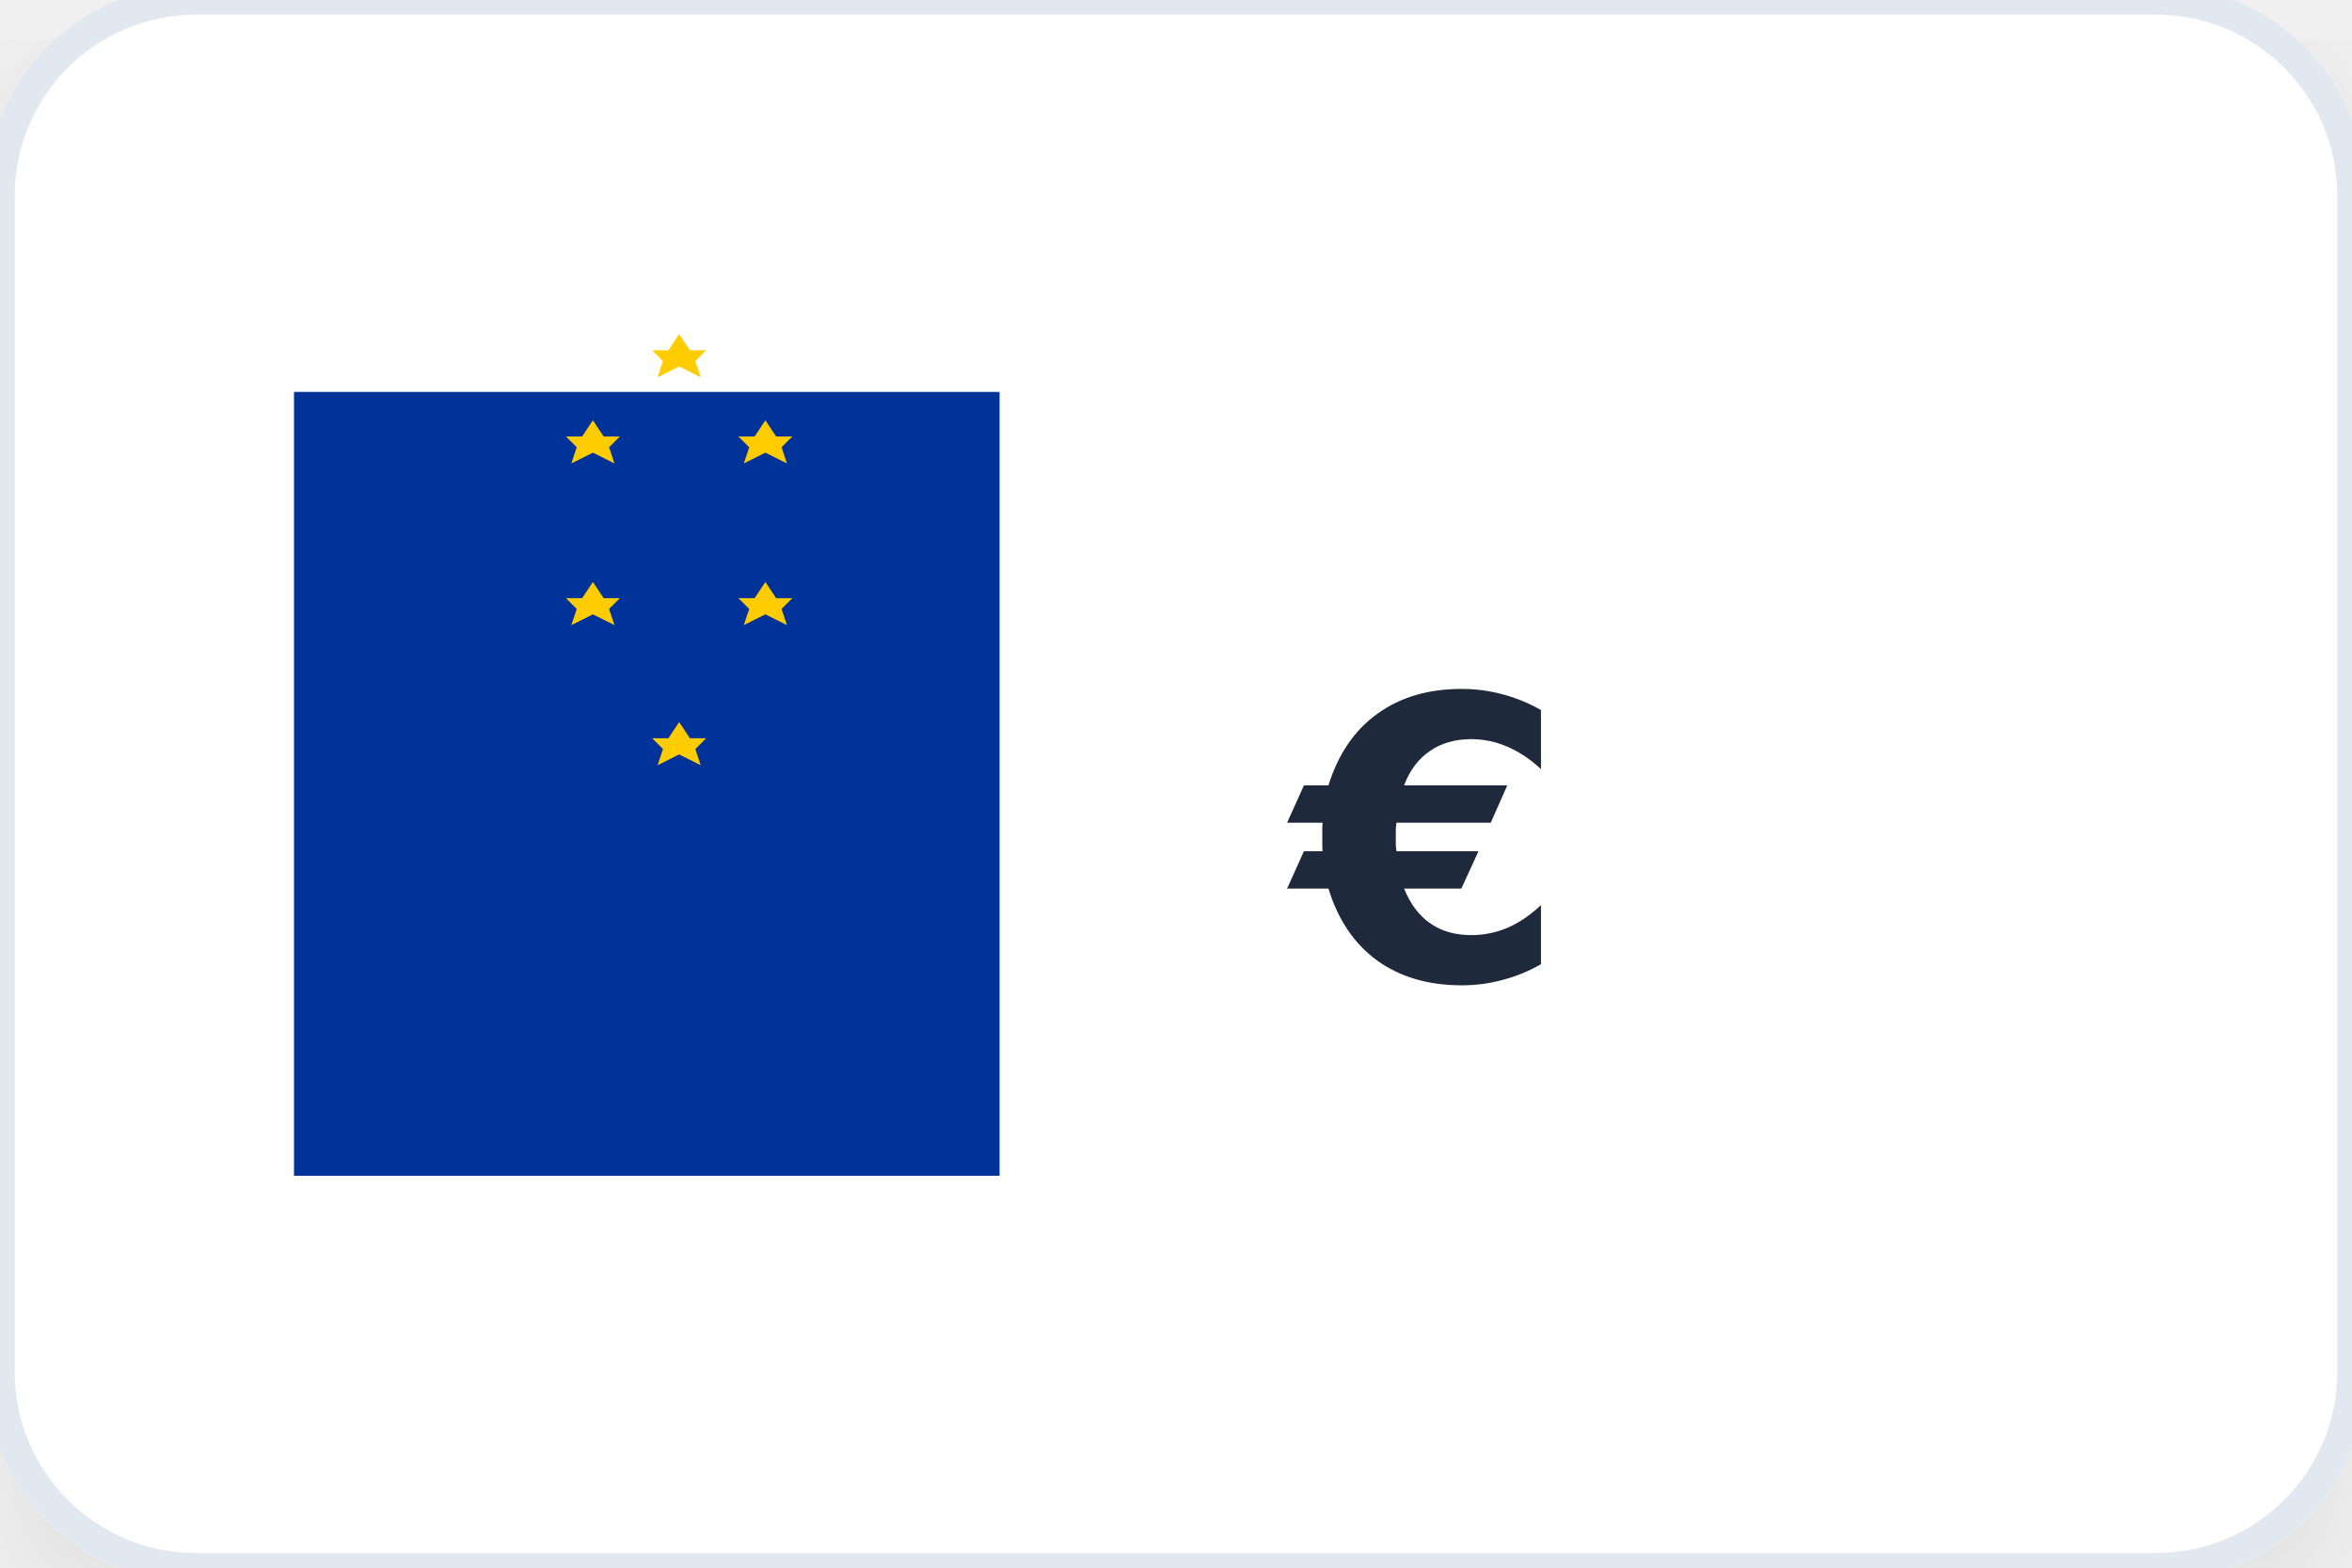
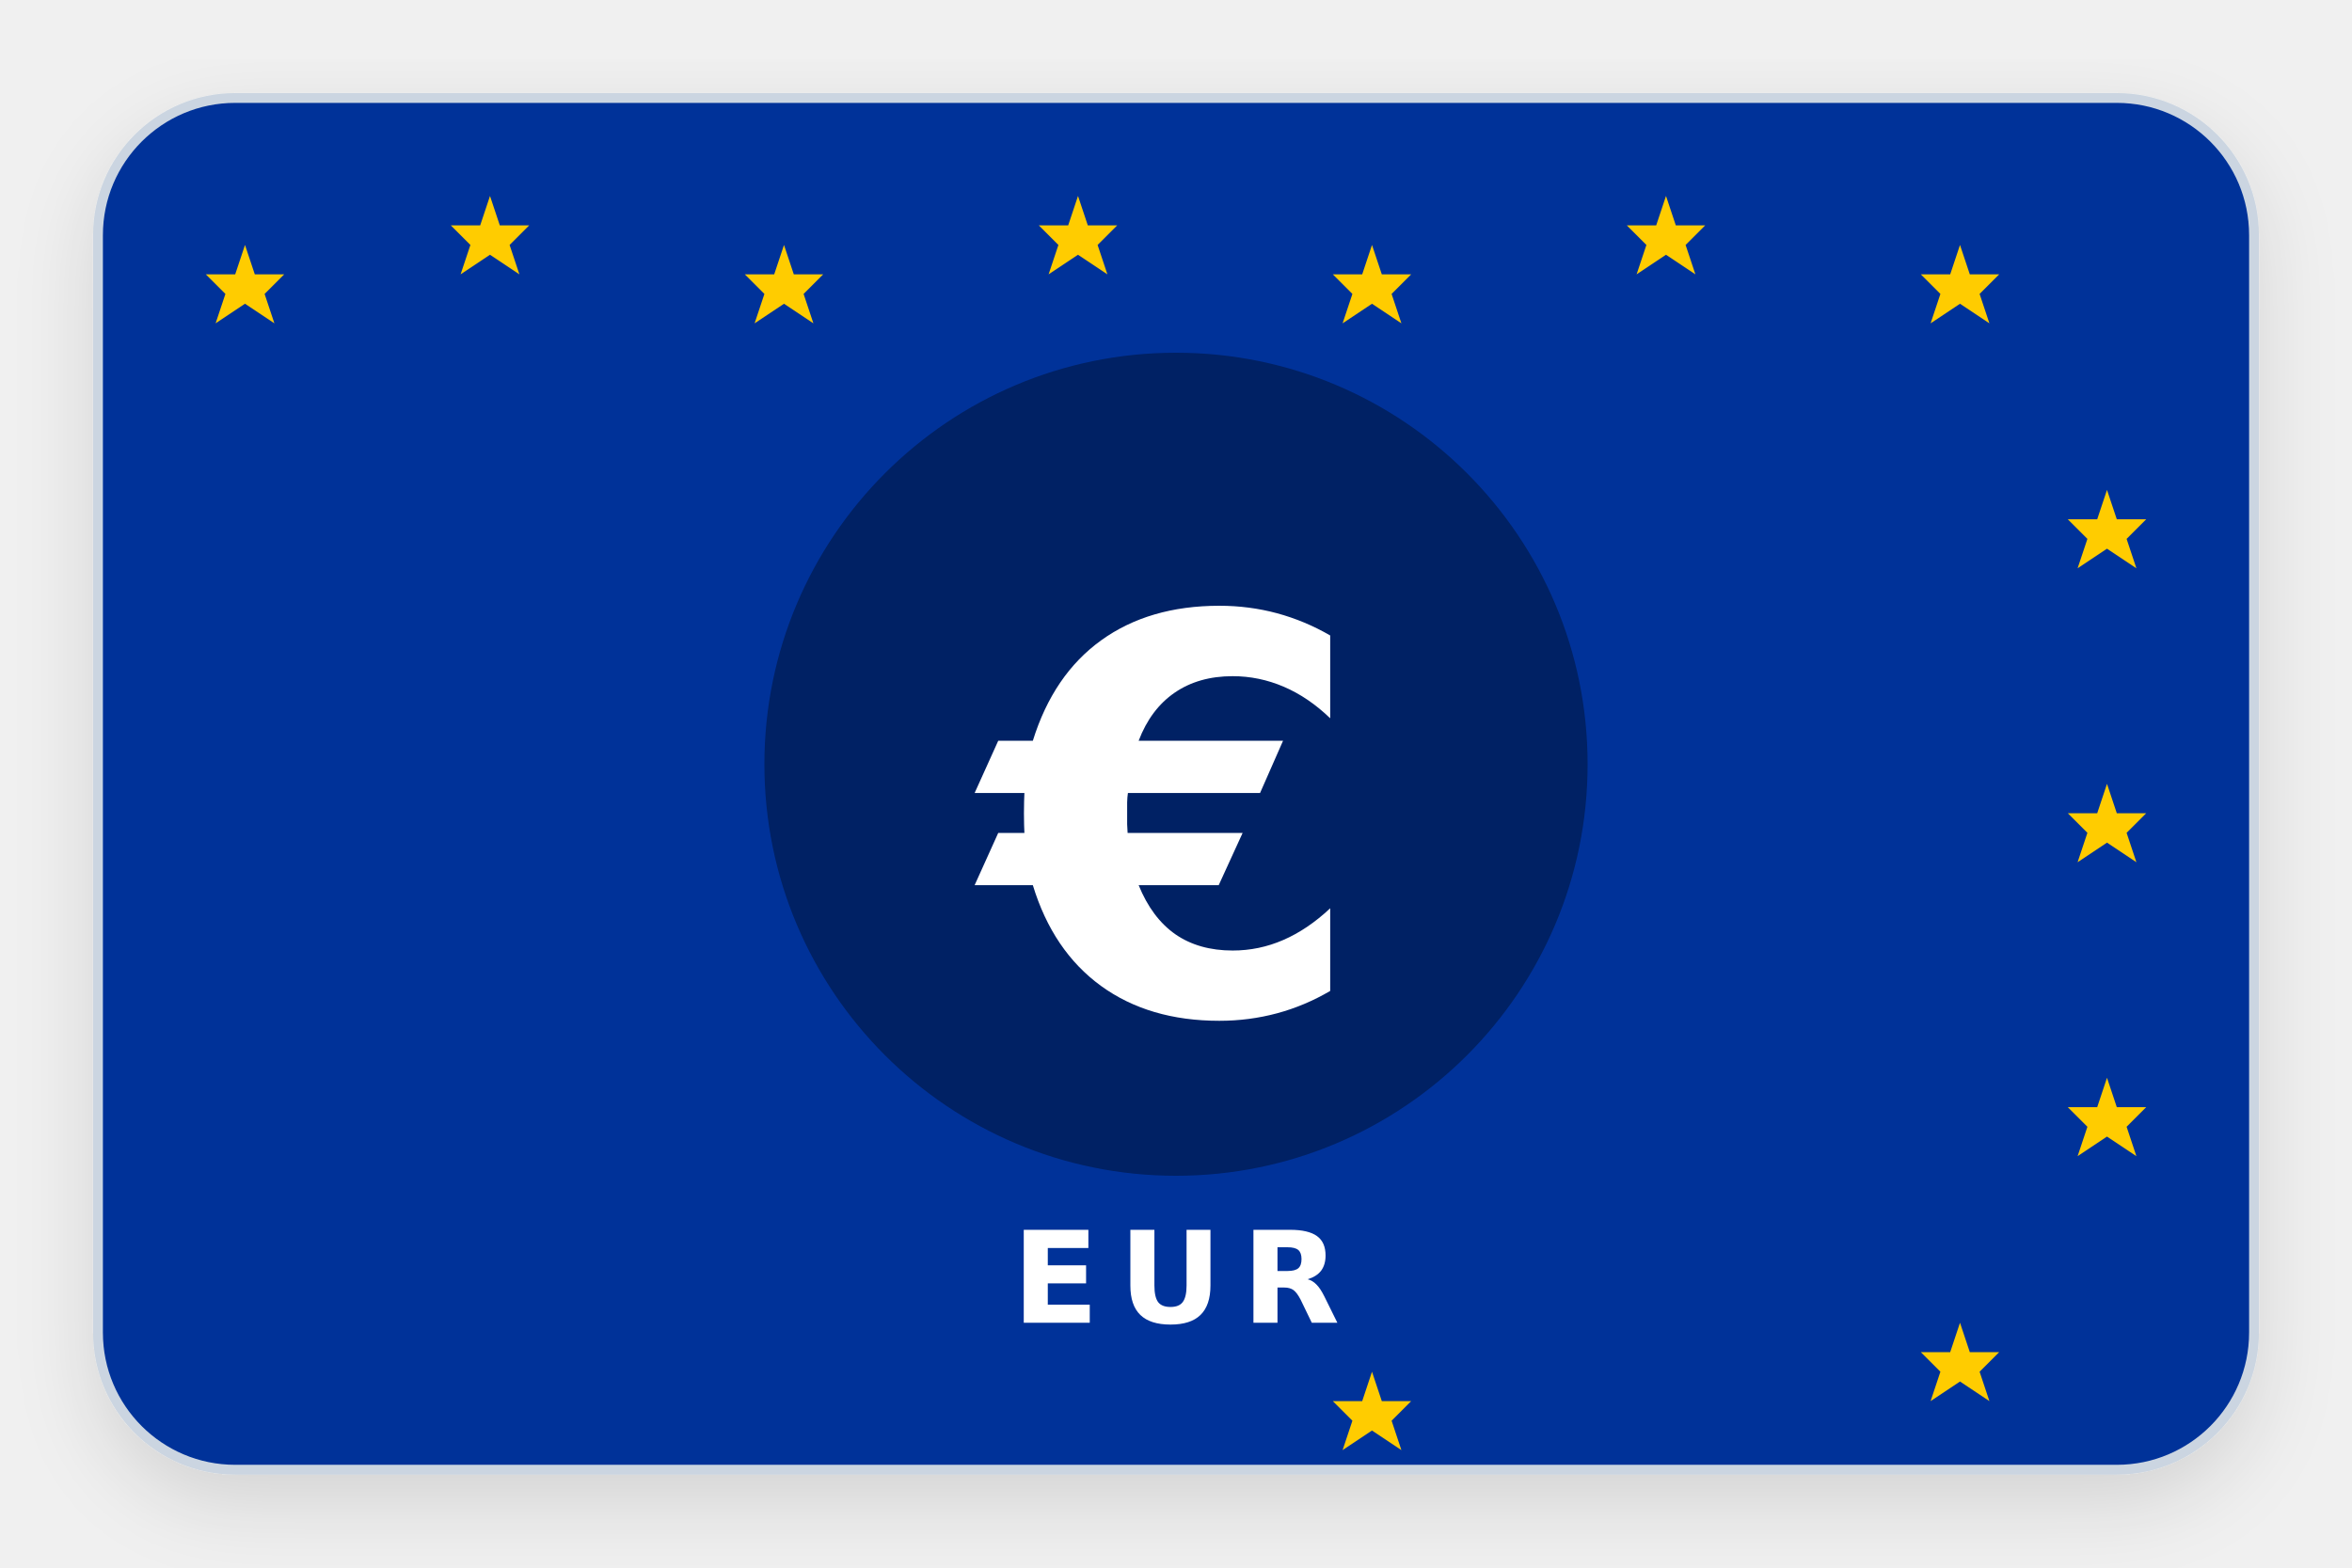
- <svg xmlns="http://www.w3.org/2000/svg" viewBox="0 0 120 80" width="120" height="80">
+ <svg xmlns="http://www.w3.org/2000/svg" viewBox="0 0 240 160" width="240" height="160">
  <defs>
    <filter id="shadow" x="-5%" y="-5%" width="120%" height="120%">
-       <feDropShadow dx="0" dy="2" stdDeviation="3" flood-opacity="0.08" />
+       <feDropShadow dx="0" dy="3" stdDeviation="4" flood-color="#000" flood-opacity="0.12" />
    </filter>
    <style>
-       .card { fill:#fff; stroke:#e2e8f0; stroke-width:1.5; rx:10; }
-       .symbol { font-family:'DejaVu Sans',Arial,sans-serif; font-size:20px; font-weight:bold; fill:#1e293b; text-anchor:middle; }
+       .label { font-family: 'DejaVu Sans', Arial, sans-serif; font-size: 13px; font-weight: 600; fill: #ffffff; text-anchor: middle; letter-spacing: 2px; }
+       .dark-circle { fill: #000000; fill-opacity: 0.35; }
+       .currency { font-family: 'DejaVu Sans', 'Segoe UI', Arial, sans-serif; font-size: 56px; font-weight: 900; fill: #ffffff; text-anchor: middle; dominant-baseline: central; }
    </style>
  </defs>
-   <rect width="120" height="80" rx="10" class="card" filter="url(#shadow)" />
-   <rect x="15" y="20" width="36" height="40" fill="#003399" />
+   <rect x="10" y="10" width="220" height="140" rx="14" fill="#003399" stroke="#cbd5e1" stroke-width="1" filter="url(#shadow)" />
  <g fill="#FFCC00">
-     <polygon points="33,29 34,30.5 35.5,30.5 34.5,31.5 35,33 33,32 31,33 31.5,31.5 30.5,30.5 32,30.5" transform="scale(0.55) translate(22,10)" />
-     <polygon points="33,29 34,30.5 35.5,30.5 34.5,31.5 35,33 33,32 31,33 31.5,31.5 30.5,30.5 32,30.5" transform="scale(0.55) translate(38,10)" />
-     <polygon points="33,29 34,30.5 35.5,30.5 34.5,31.5 35,33 33,32 31,33 31.5,31.5 30.5,30.5 32,30.5" transform="scale(0.55) translate(22,25)" />
-     <polygon points="33,29 34,30.5 35.5,30.5 34.5,31.5 35,33 33,32 31,33 31.5,31.5 30.5,30.5 32,30.5" transform="scale(0.55) translate(38,25)" />
-     <polygon points="33,29 34,30.5 35.5,30.5 34.5,31.5 35,33 33,32 31,33 31.5,31.5 30.5,30.5 32,30.5" transform="scale(0.55) translate(30,2)" />
-     <polygon points="33,29 34,30.5 35.5,30.5 34.5,31.5 35,33 33,32 31,33 31.5,31.5 30.5,30.5 32,30.5" transform="scale(0.55) translate(30,38)" />
+     <polygon points="25,25 26,28 29,28 27,30 28,33 25,31 22,33 23,30 21,28 24,28" />
+     <polygon points="50,20 51,23 54,23 52,25 53,28 50,26 47,28 48,25 46,23 49,23" />
+     <polygon points="80,25 81,28 84,28 82,30 83,33 80,31 77,33 78,30 76,28 79,28" />
+     <polygon points="110,20 111,23 114,23 112,25 113,28 110,26 107,28 108,25 106,23 109,23" />
+     <polygon points="140,25 141,28 144,28 142,30 143,33 140,31 137,33 138,30 136,28 139,28" />
+     <polygon points="170,20 171,23 174,23 172,25 173,28 170,26 167,28 168,25 166,23 169,23" />
+     <polygon points="200,25 201,28 204,28 202,30 203,33 200,31 197,33 198,30 196,28 199,28" />
+     <polygon points="215,50 216,53 219,53 217,55 218,58 215,56 212,58 213,55 211,53 214,53" />
+     <polygon points="215,80 216,83 219,83 217,85 218,88 215,86 212,88 213,85 211,83 214,83" />
+     <polygon points="215,110 216,113 219,113 217,115 218,118 215,116 212,118 213,115 211,113 214,113" />
+     <polygon points="200,135 201,138 204,138 202,140 203,143 200,141 197,143 198,140 196,138 199,138" />
+     <polygon points="140,140 141,143 144,143 142,145 143,148 140,146 137,148 138,145 136,143 139,143" />
  </g>
-   <text x="73" y="50" class="symbol">€</text>
+   <circle cx="120" cy="78" r="42" class="dark-circle" />
+   <text x="120" y="84" class="currency">€</text>
+   <text x="120" y="135" class="label">EUR</text>
</svg>
